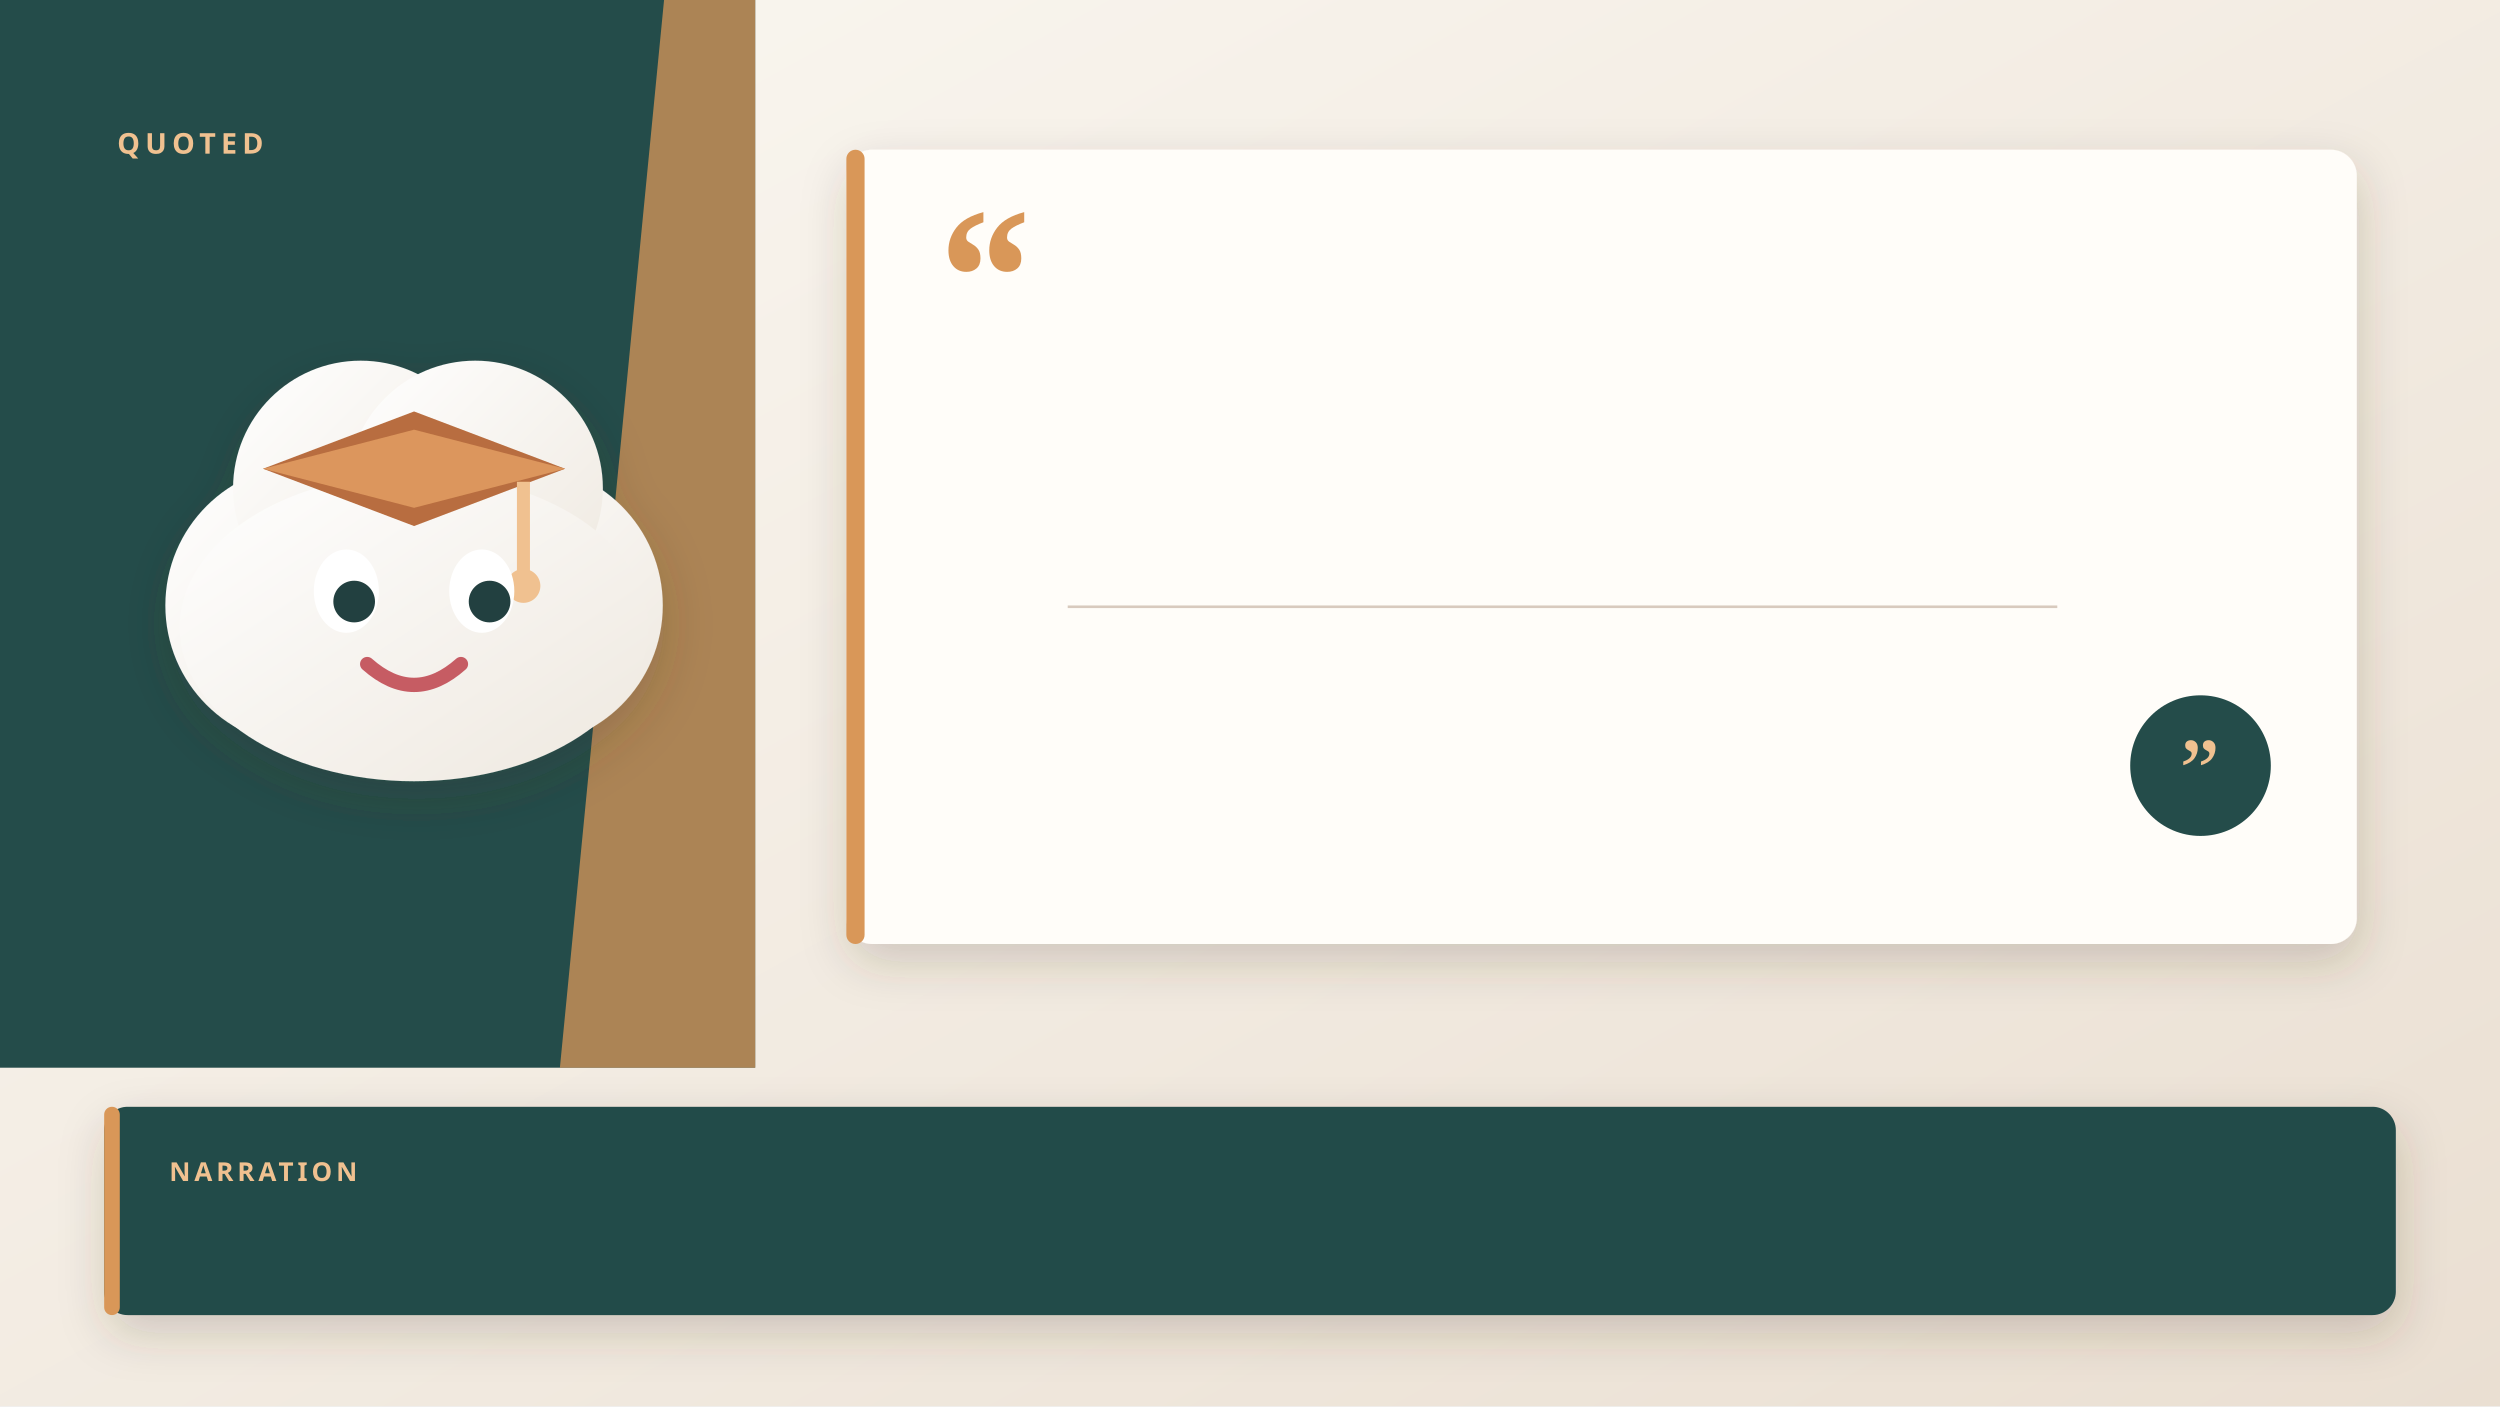
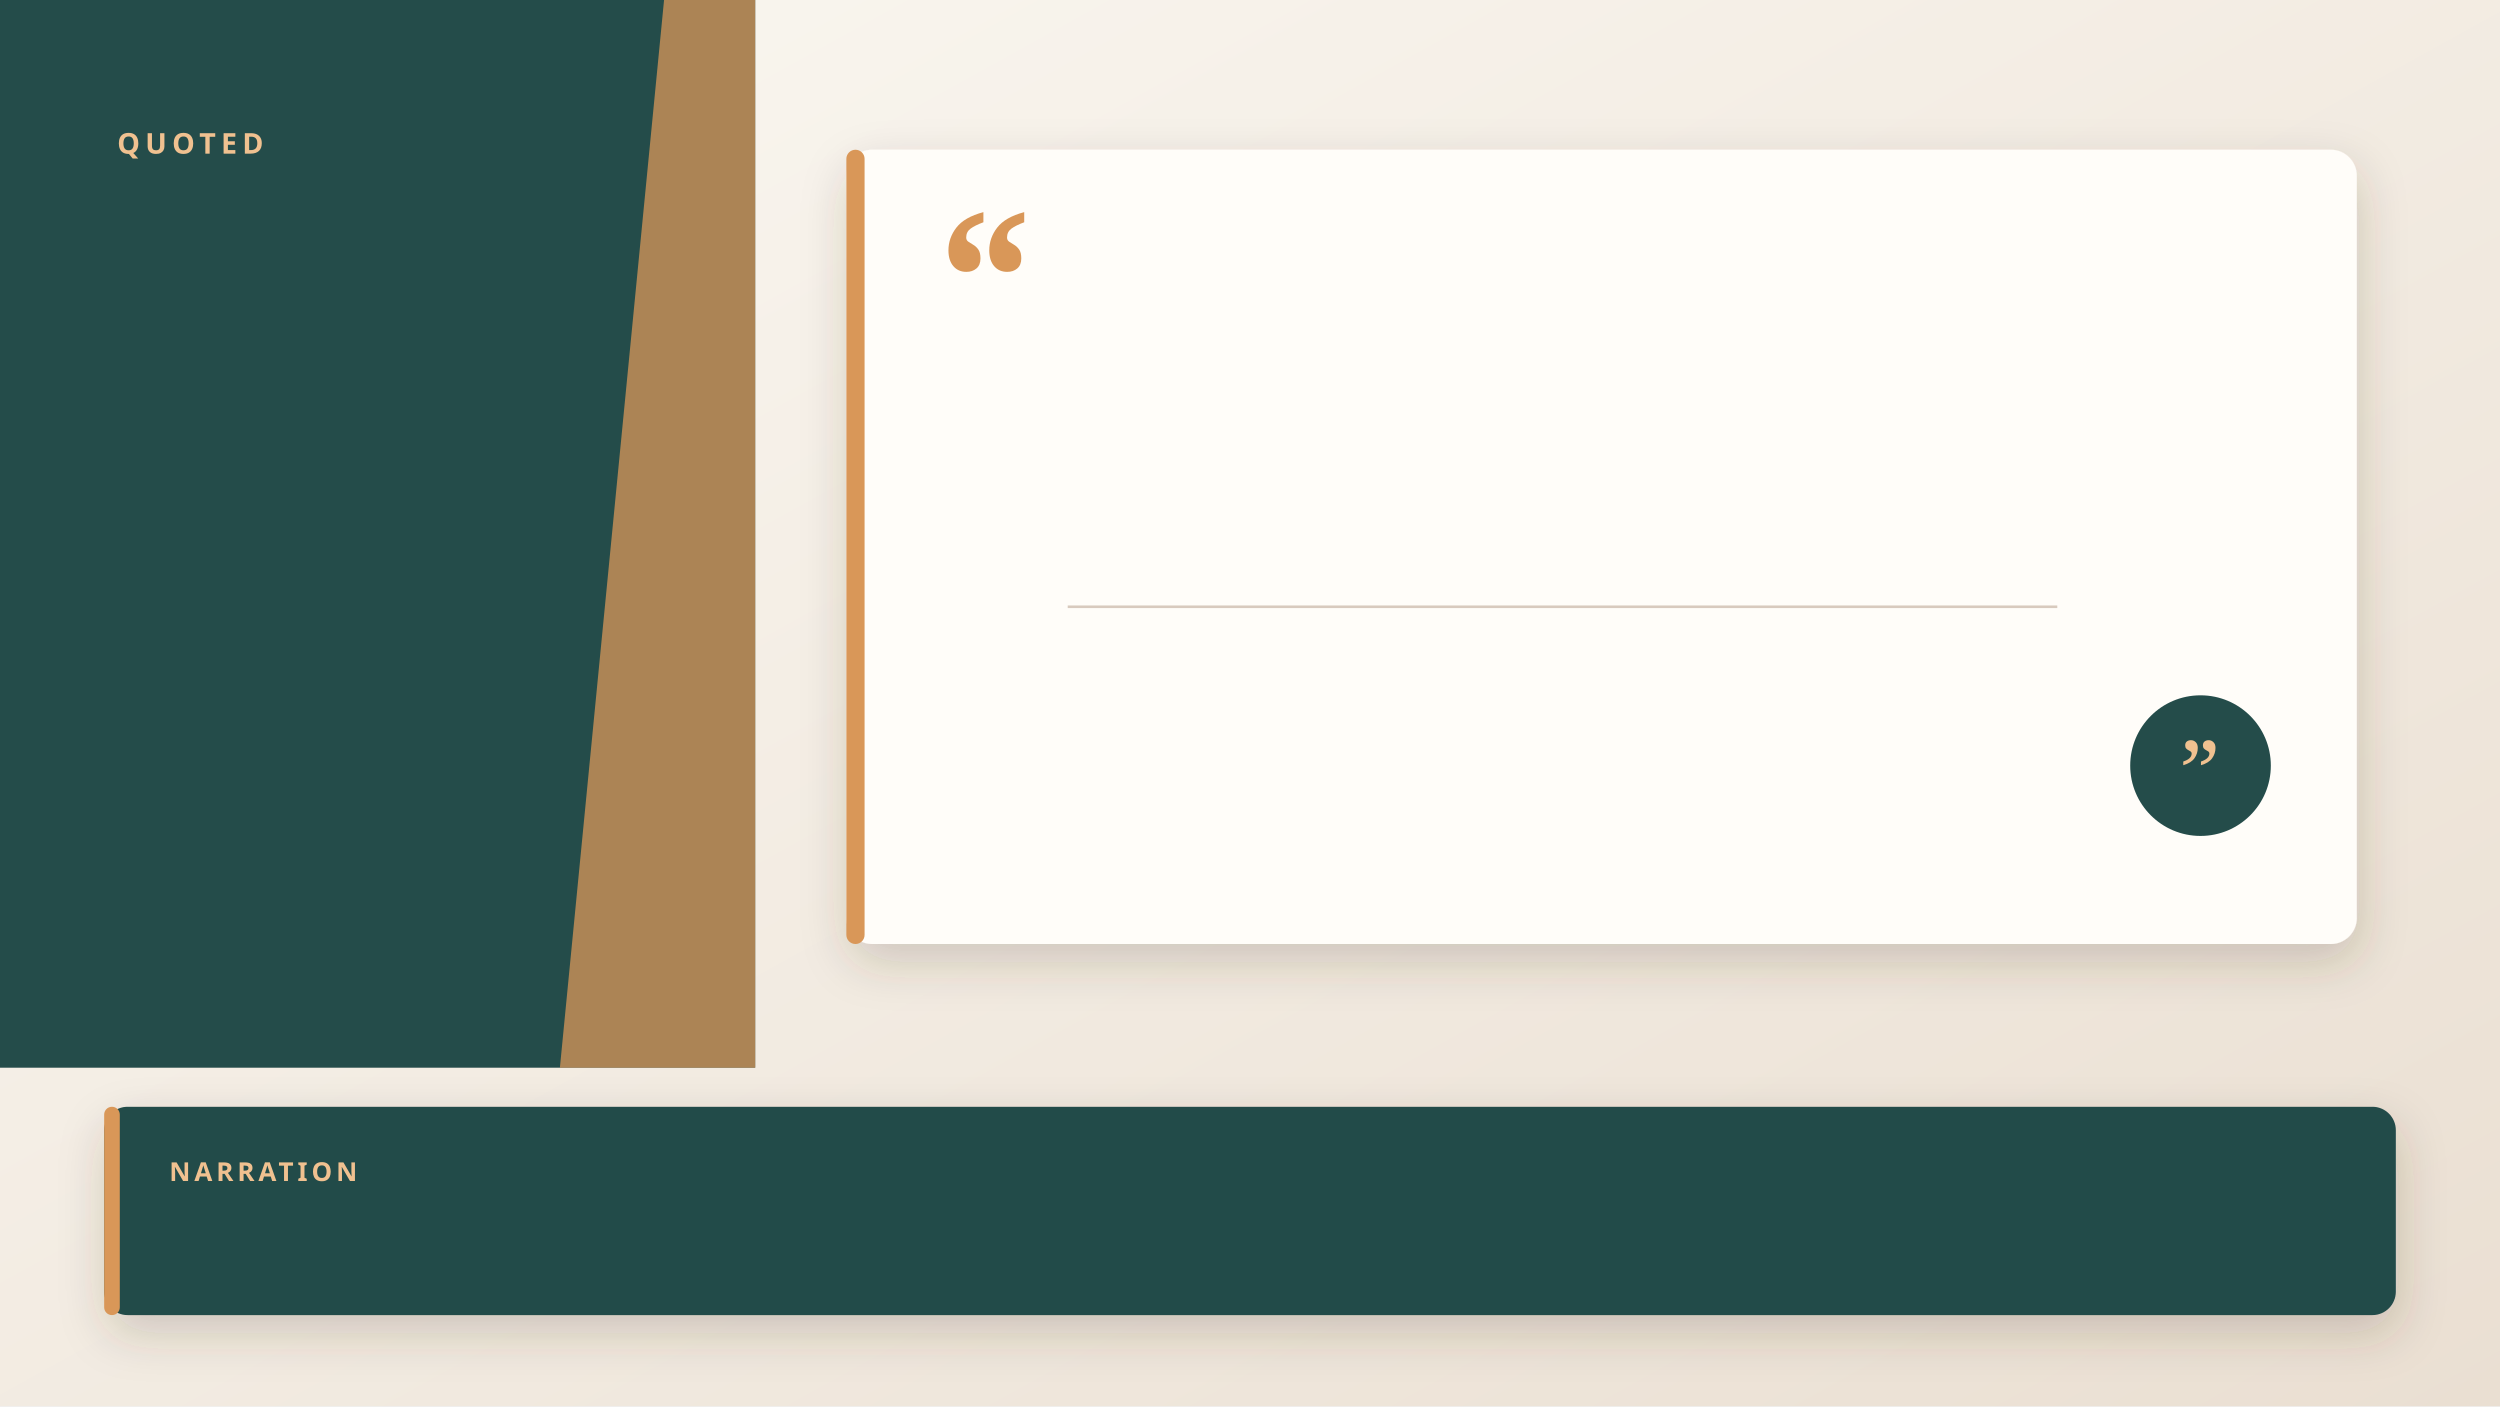
<svg xmlns="http://www.w3.org/2000/svg" viewBox="0 0 1920 1080" width="1920" height="1080">
  <defs>
    <linearGradient id="quote-bg" x2="1" y2="1">
      <stop stop-color="#fbf8f2" />
      <stop offset="1" stop-color="#eadfd2" />
    </linearGradient>
    <linearGradient id="quote-cloud" y2="1">
      <stop stop-color="#fff" />
      <stop offset="1" stop-color="#eee8df" />
    </linearGradient>
    <filter id="quote-shadow" x="-25%" y="-25%" width="150%" height="165%">
      <feDropShadow dy="14" stdDeviation="18" flood-color="#4a362a" flood-opacity="0.2" />
    </filter>
  </defs>
  <rect width="1920" height="1080" fill="url(#quote-bg)" />
  <rect x="0" width="580" height="820" fill="#244c4a" />
  <path d="M510 0H580V820H430Z" fill="#d99758" opacity="0.75" />
  <text x="90" y="118" fill="#f0c190" font-family="Segoe UI, sans-serif" font-size="22" font-weight="800" letter-spacing="4">QUOTED</text>
  <g filter="url(#quote-shadow)">
-     <circle cx="235" cy="465" r="108" fill="url(#quote-cloud)" />
-     <circle cx="401" cy="465" r="108" fill="url(#quote-cloud)" />
-     <circle cx="277" cy="375" r="98" fill="url(#quote-cloud)" />
-     <circle cx="365" cy="375" r="98" fill="url(#quote-cloud)" />
-     <ellipse cx="318" cy="482" rx="180" ry="118" fill="url(#quote-cloud)" />
-     <polygon points="202,360 318,316 434,360 318,404" fill="#b86d3f" />
-     <polygon points="202,360 318,330 434,360 318,390" fill="#dc965d" />
-     <path d="M402 370V440" stroke="#f0c190" stroke-width="10" />
-     <circle cx="402" cy="450" r="13" fill="#f0c190" />
-     <ellipse cx="266" cy="454" rx="25" ry="32" fill="#fff" />
-     <circle cx="272" cy="462" r="16" fill="#24403f" />
-     <ellipse cx="370" cy="454" rx="25" ry="32" fill="#fff" />
-     <circle cx="376" cy="462" r="16" fill="#24403f" />
-     <path d="M282 510Q318 542 354 510" fill="none" stroke="#c65b64" stroke-width="11" stroke-linecap="round" />
-   </g>
-   <g filter="url(#quote-shadow)">
    <rect x="650" y="115" width="1160" height="610" rx="20" fill="#fffdf9" />
  </g>
  <rect x="650" y="115" width="14" height="610" rx="7" fill="#d99758" />
  <text x="720" y="270" fill="#d99758" font-family="Georgia, serif" font-size="150" font-weight="700">“</text>
  <rect x="820" y="465" width="760" height="2" fill="#d8cabe" />
  <circle cx="1690" cy="588" r="54" fill="#244c4a" />
  <text x="1690" y="617" text-anchor="middle" fill="#f0c190" font-family="Georgia, serif" font-size="68">”</text>
  <rect x="80" y="850" width="1760" height="160" rx="18" fill="#244c4a" filter="url(#quote-shadow)" />
  <rect x="80" y="850" width="12" height="160" rx="6" fill="#d99758" />
  <text x="130" y="907" fill="#f0c190" font-family="Segoe UI, sans-serif" font-size="20" font-weight="800" letter-spacing="3">NARRATION</text>
</svg>
